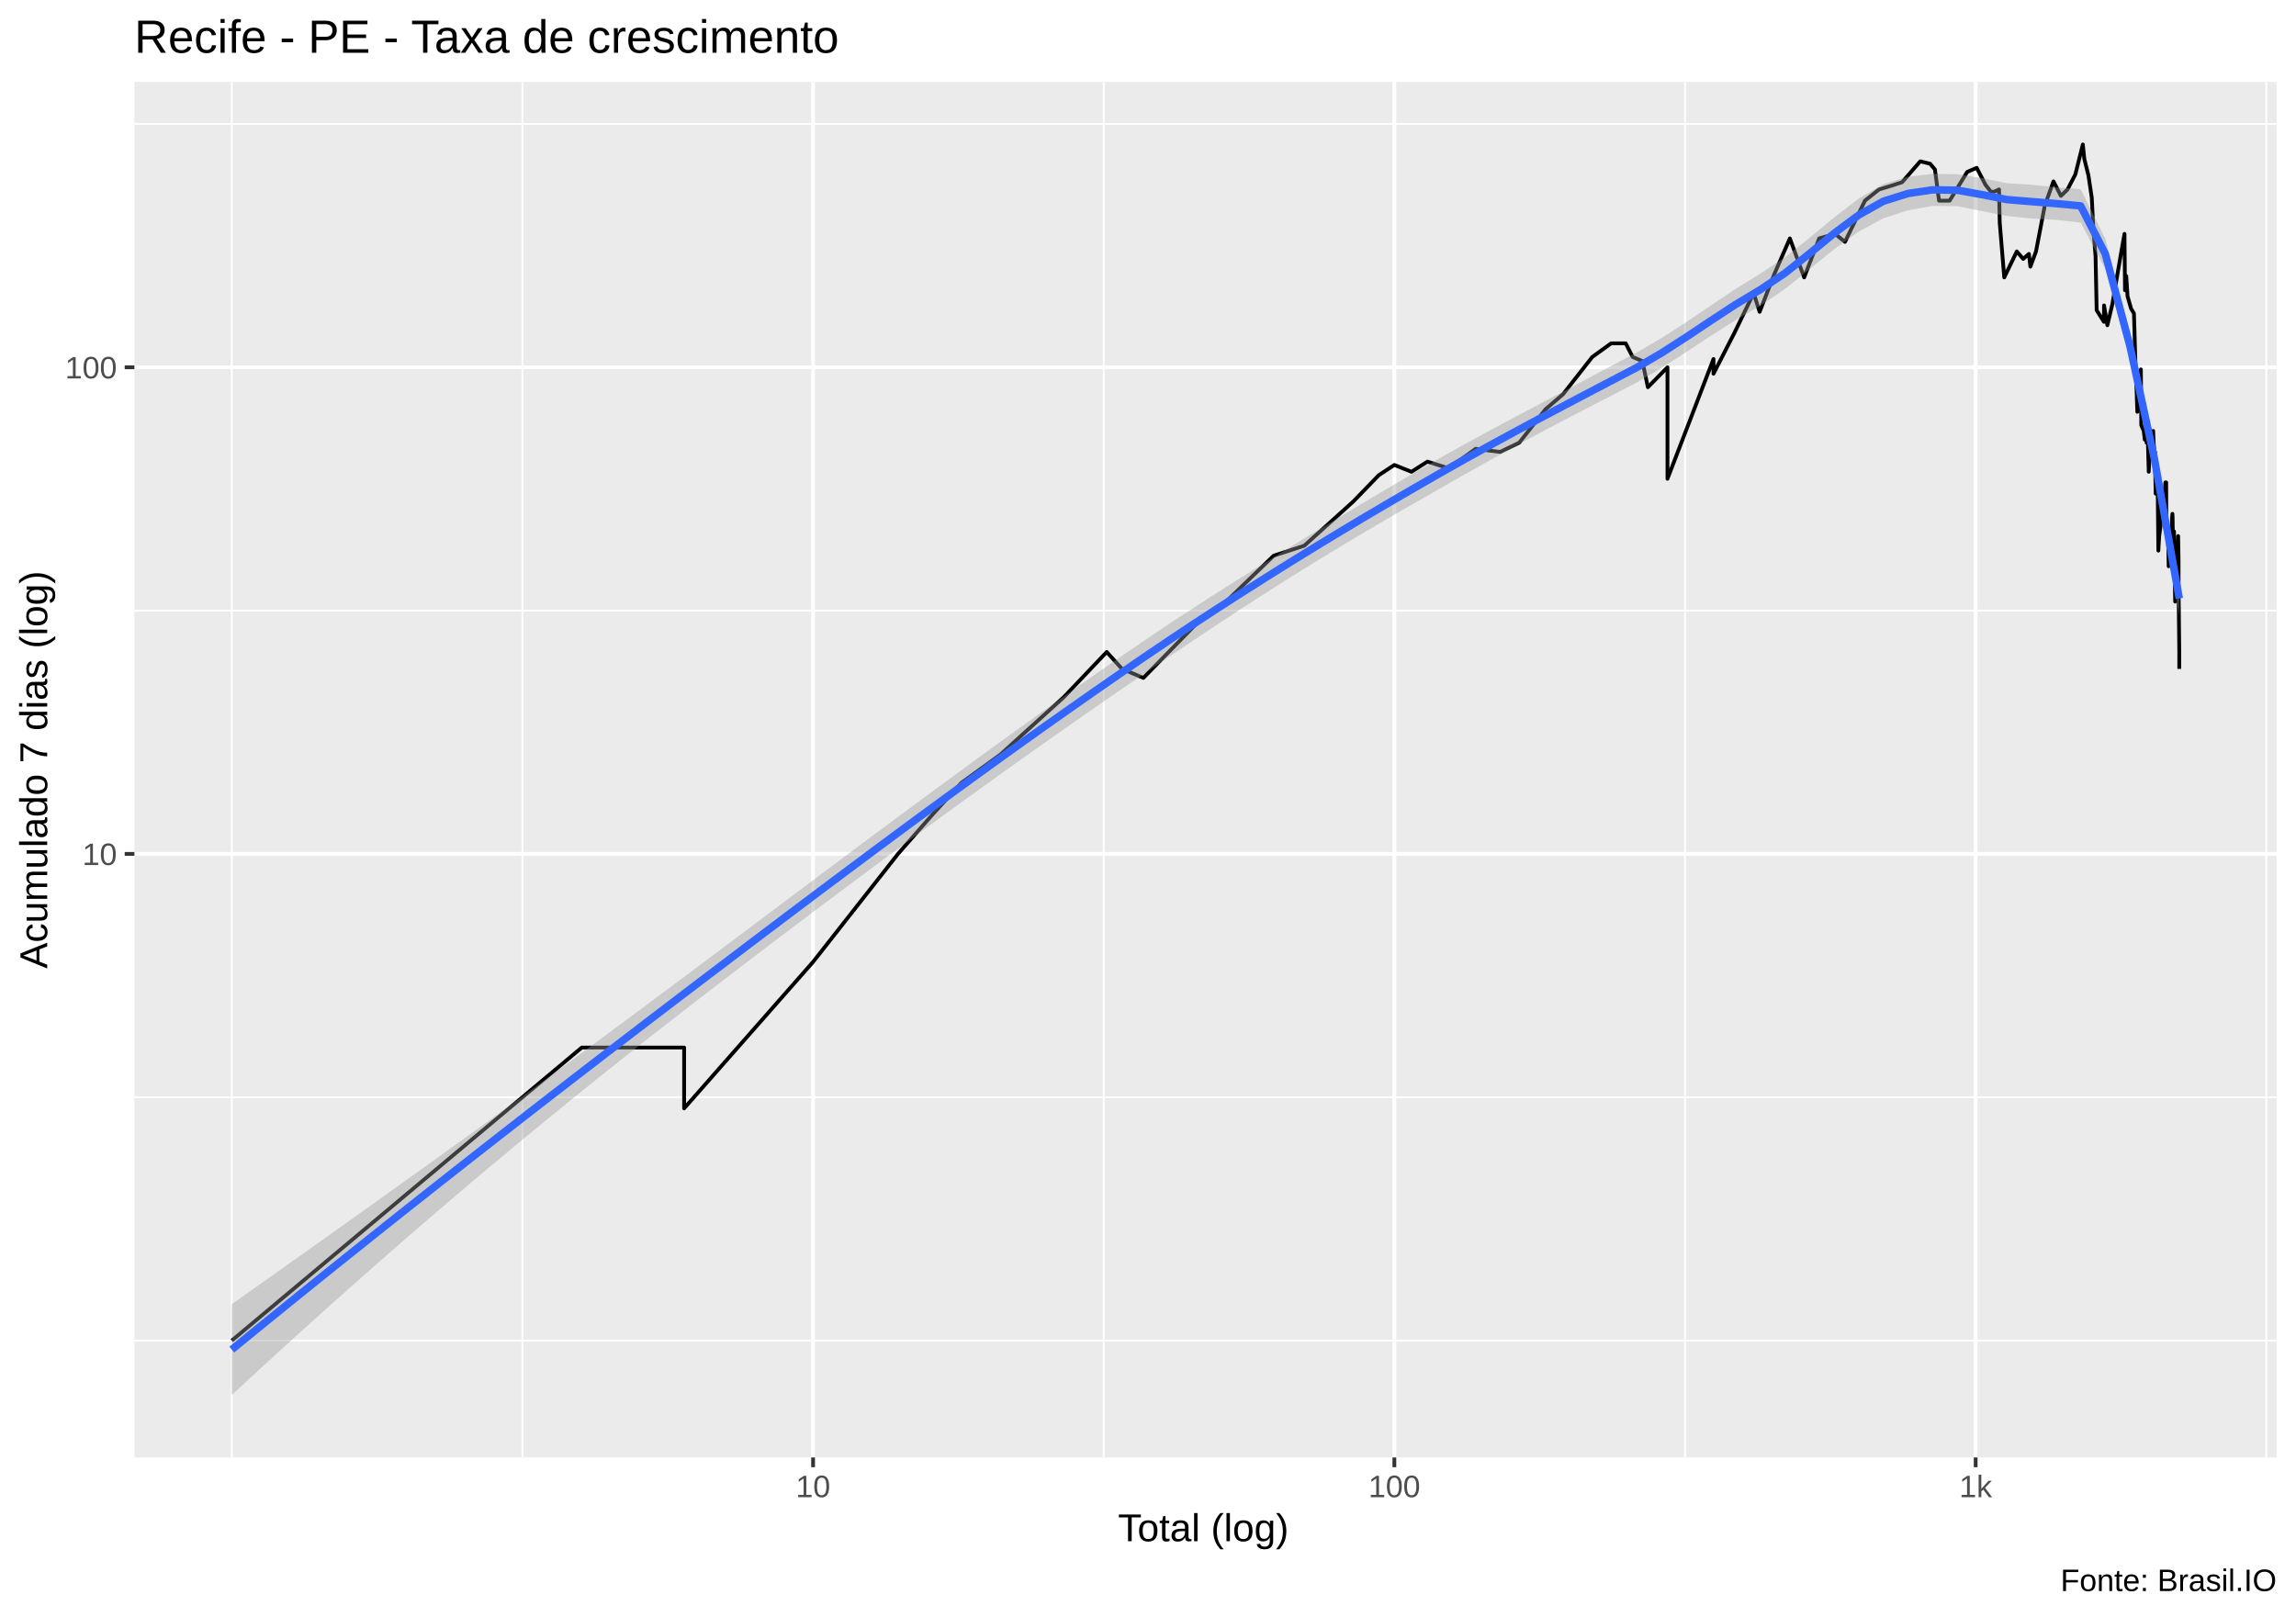
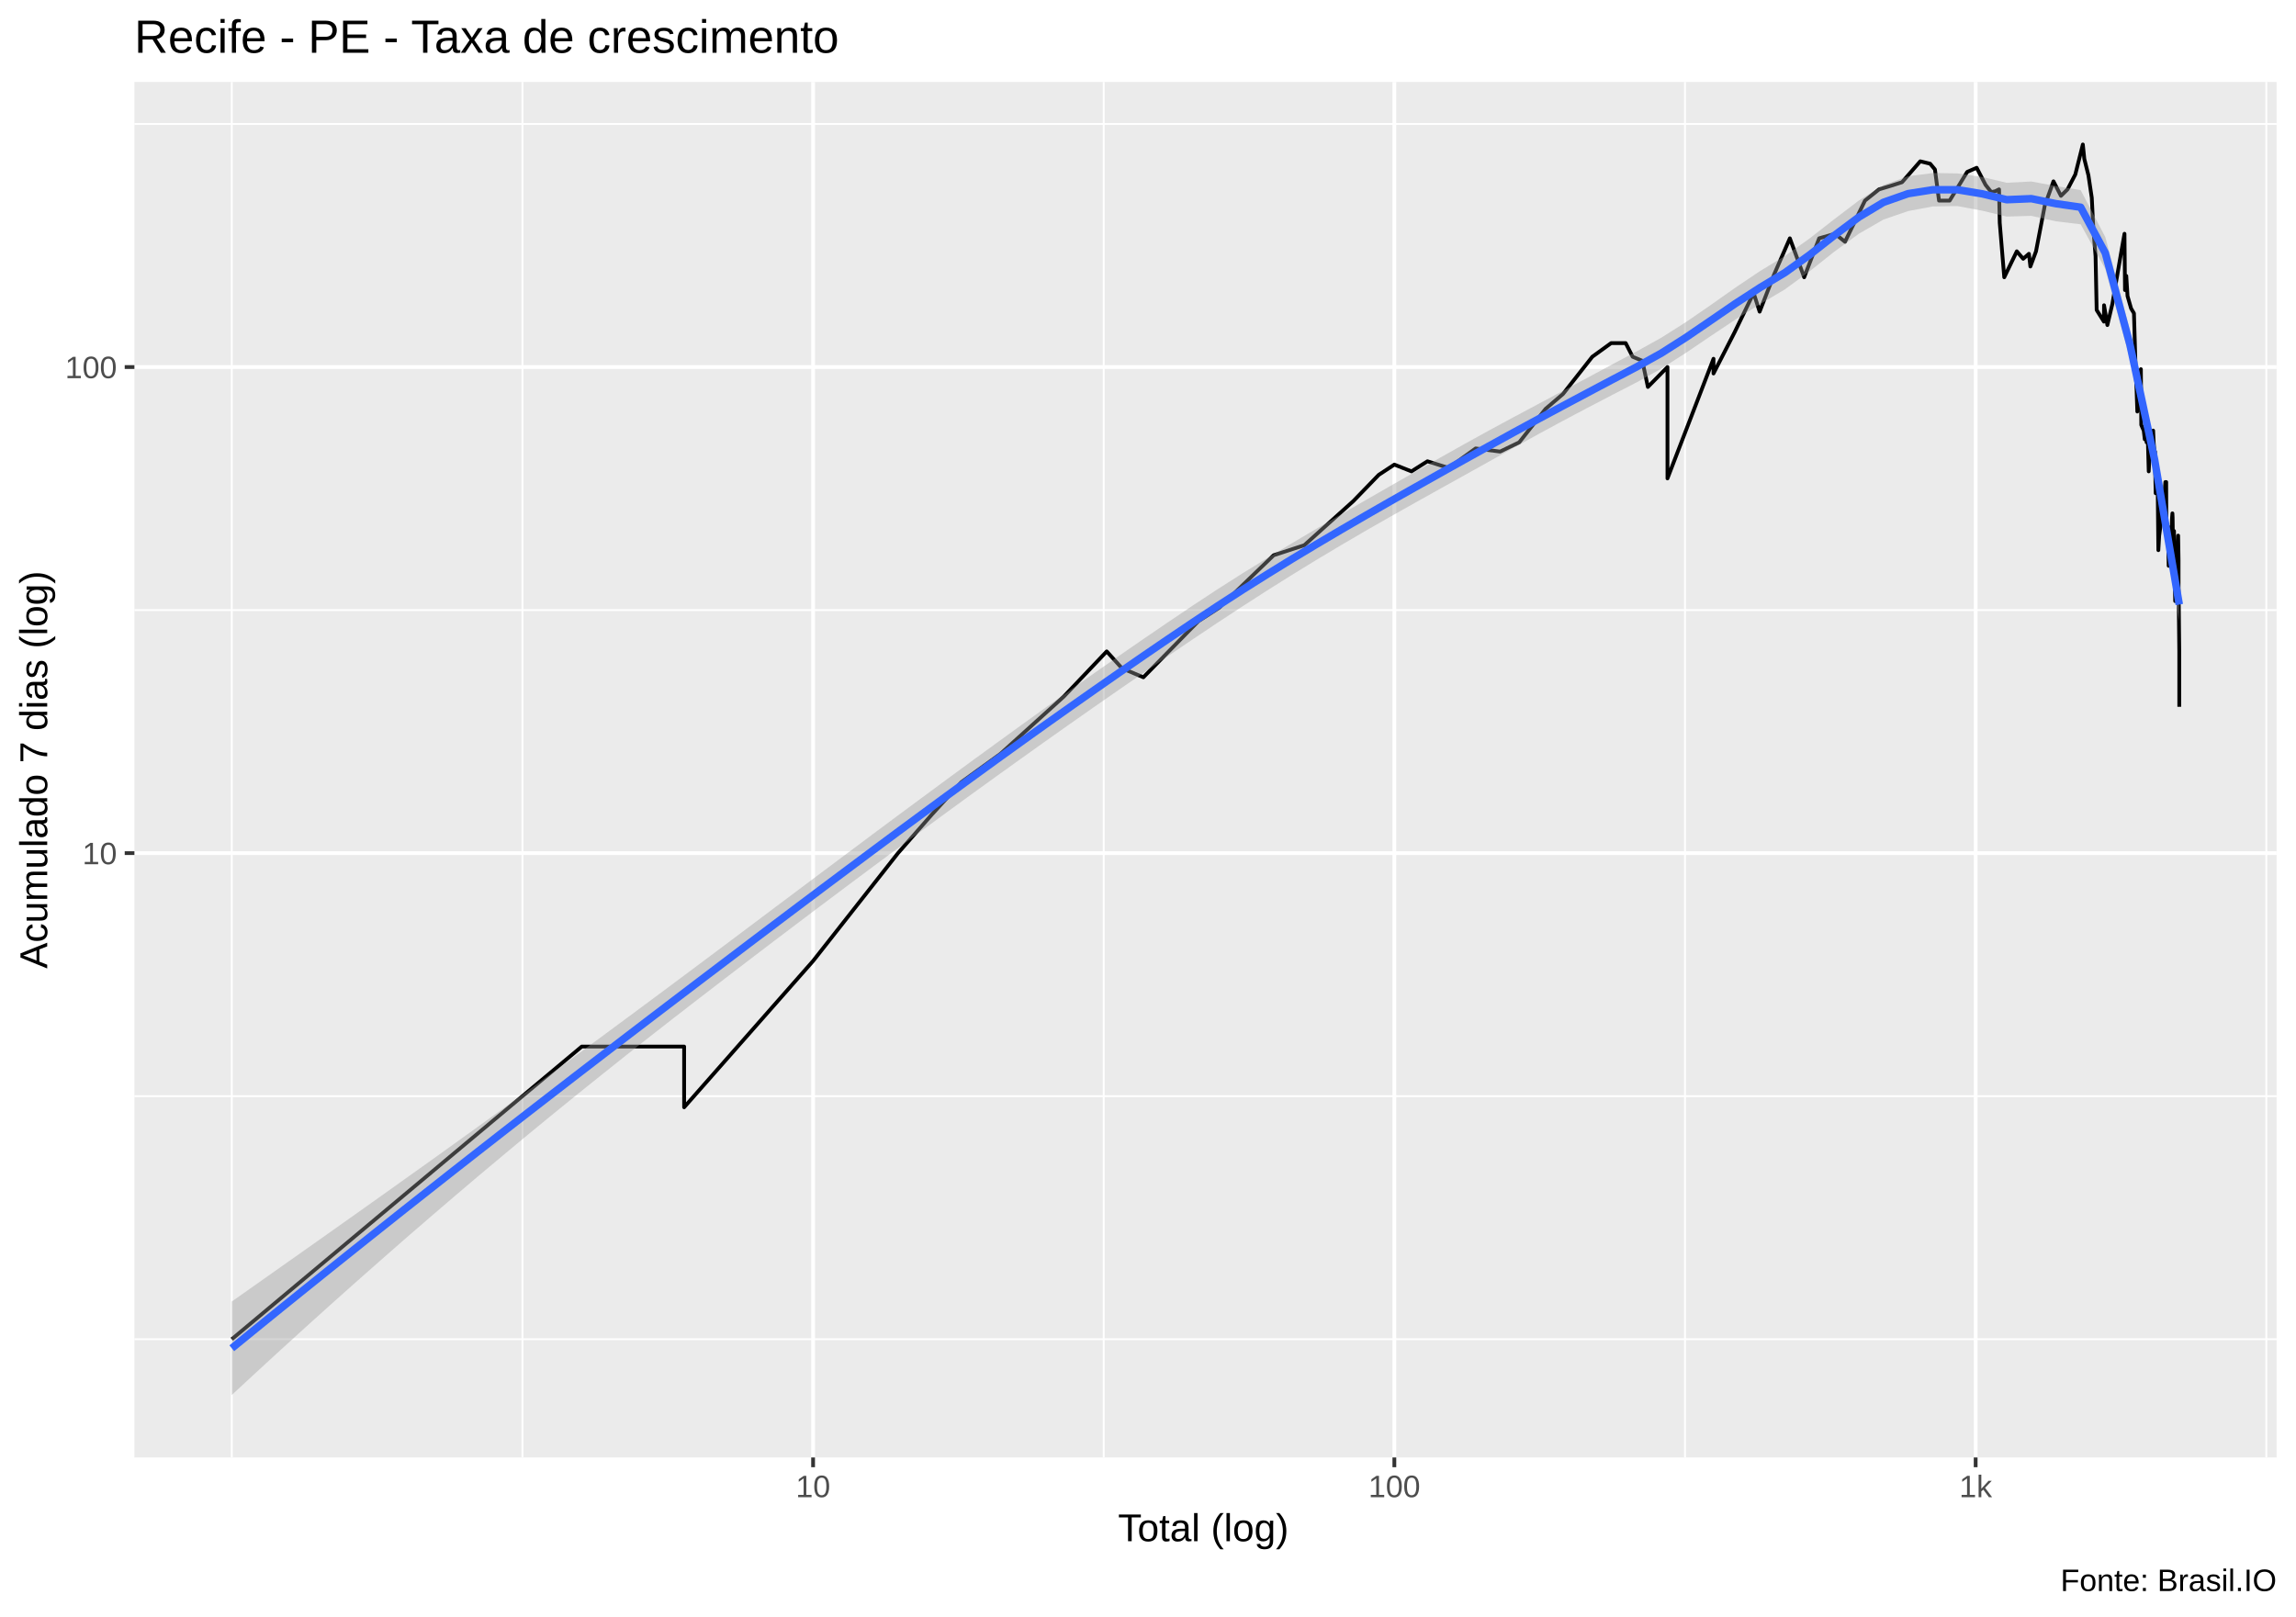
<svg xmlns="http://www.w3.org/2000/svg" viewBox="0 0 649.50 457.50">
  <defs>
    <style type="text/css">
    line, polyline, polygon, path, rect, circle {
      fill: none;
      stroke: #000000;
      stroke-linecap: round;
      stroke-linejoin: round;
      stroke-miterlimit: 10.00;
    }
  </style>
  </defs>
  <rect width="100%" height="100%" style="stroke: none; fill: #FFFFFF;" />
  <rect x="0.00" y="0" width="649.50" height="457.50" style="stroke-width: 1.07; stroke: #FFFFFF; fill: #FFFFFF;" />
  <defs>
    <clipPath id="cpMzguMDJ8NjQ0LjAyfDQxMi4zOHwyMy4xOQ==">
      <rect x="38.02" y="23.19" width="606.00" height="389.19" />
    </clipPath>
  </defs>
  <rect x="38.02" y="23.19" width="606.00" height="389.19" style="stroke-width: 1.07; stroke: none; fill: #EBEBEB;" clip-path="url(#cpMzguMDJ8NjQ0LjAyfDQxMi4zOHwyMy4xOQ==)" />
-   <polyline points="38.02,379.29 644.02,379.29 " style="stroke-width: 0.53; stroke: #FFFFFF; stroke-linecap: butt;" clip-path="url(#cpMzguMDJ8NjQ0LjAyfDQxMi4zOHwyMy4xOQ==)" />
-   <polyline points="38.02,310.45 644.02,310.45 " style="stroke-width: 0.53; stroke: #FFFFFF; stroke-linecap: butt;" clip-path="url(#cpMzguMDJ8NjQ0LjAyfDQxMi4zOHwyMy4xOQ==)" />
-   <polyline points="38.02,172.76 644.02,172.76 " style="stroke-width: 0.53; stroke: #FFFFFF; stroke-linecap: butt;" clip-path="url(#cpMzguMDJ8NjQ0LjAyfDQxMi4zOHwyMy4xOQ==)" />
+   <polyline points="38.02,378.91 644.02,378.91 " style="stroke-width: 0.53; stroke: #FFFFFF; stroke-linecap: butt;" clip-path="url(#cpMzguMDJ8NjQ0LjAyfDQxMi4zOHwyMy4xOQ==)" />
+   <polyline points="38.02,310.15 644.02,310.15 " style="stroke-width: 0.53; stroke: #FFFFFF; stroke-linecap: butt;" clip-path="url(#cpMzguMDJ8NjQ0LjAyfDQxMi4zOHwyMy4xOQ==)" />
+   <polyline points="38.02,172.61 644.02,172.61 " style="stroke-width: 0.53; stroke: #FFFFFF; stroke-linecap: butt;" clip-path="url(#cpMzguMDJ8NjQ0LjAyfDQxMi4zOHwyMy4xOQ==)" />
  <polyline points="38.02,35.08 644.02,35.08 " style="stroke-width: 0.53; stroke: #FFFFFF; stroke-linecap: butt;" clip-path="url(#cpMzguMDJ8NjQ0LjAyfDQxMi4zOHwyMy4xOQ==)" />
  <polyline points="65.57,412.38 65.57,23.19 " style="stroke-width: 0.53; stroke: #FFFFFF; stroke-linecap: butt;" clip-path="url(#cpMzguMDJ8NjQ0LjAyfDQxMi4zOHwyMy4xOQ==)" />
  <polyline points="147.79,412.38 147.79,23.19 " style="stroke-width: 0.53; stroke: #FFFFFF; stroke-linecap: butt;" clip-path="url(#cpMzguMDJ8NjQ0LjAyfDQxMi4zOHwyMy4xOQ==)" />
  <polyline points="312.22,412.38 312.22,23.19 " style="stroke-width: 0.53; stroke: #FFFFFF; stroke-linecap: butt;" clip-path="url(#cpMzguMDJ8NjQ0LjAyfDQxMi4zOHwyMy4xOQ==)" />
  <polyline points="476.66,412.38 476.66,23.19 " style="stroke-width: 0.53; stroke: #FFFFFF; stroke-linecap: butt;" clip-path="url(#cpMzguMDJ8NjQ0LjAyfDQxMi4zOHwyMy4xOQ==)" />
  <polyline points="641.10,412.38 641.10,23.19 " style="stroke-width: 0.53; stroke: #FFFFFF; stroke-linecap: butt;" clip-path="url(#cpMzguMDJ8NjQ0LjAyfDQxMi4zOHwyMy4xOQ==)" />
-   <polyline points="38.02,241.60 644.02,241.60 " style="stroke-width: 1.07; stroke: #FFFFFF; stroke-linecap: butt;" clip-path="url(#cpMzguMDJ8NjQ0LjAyfDQxMi4zOHwyMy4xOQ==)" />
-   <polyline points="38.02,103.92 644.02,103.92 " style="stroke-width: 1.07; stroke: #FFFFFF; stroke-linecap: butt;" clip-path="url(#cpMzguMDJ8NjQ0LjAyfDQxMi4zOHwyMy4xOQ==)" />
+   <polyline points="38.02,241.38 644.02,241.38 " style="stroke-width: 1.07; stroke: #FFFFFF; stroke-linecap: butt;" clip-path="url(#cpMzguMDJ8NjQ0LjAyfDQxMi4zOHwyMy4xOQ==)" />
+   <polyline points="38.02,103.85 644.02,103.85 " style="stroke-width: 1.07; stroke: #FFFFFF; stroke-linecap: butt;" clip-path="url(#cpMzguMDJ8NjQ0LjAyfDQxMi4zOHwyMy4xOQ==)" />
  <polyline points="230.01,412.38 230.01,23.19 " style="stroke-width: 1.07; stroke: #FFFFFF; stroke-linecap: butt;" clip-path="url(#cpMzguMDJ8NjQ0LjAyfDQxMi4zOHwyMy4xOQ==)" />
  <polyline points="394.44,412.38 394.44,23.19 " style="stroke-width: 1.07; stroke: #FFFFFF; stroke-linecap: butt;" clip-path="url(#cpMzguMDJ8NjQ0LjAyfDQxMi4zOHwyMy4xOQ==)" />
  <polyline points="558.88,412.38 558.88,23.19 " style="stroke-width: 1.07; stroke: #FFFFFF; stroke-linecap: butt;" clip-path="url(#cpMzguMDJ8NjQ0LjAyfDQxMi4zOHwyMy4xOQ==)" />
-   <polyline points="65.57,379.29 115.07,337.84 144.02,313.60 164.57,296.39 164.57,296.39 164.57,296.39 164.57,296.39 180.50,296.39 193.53,296.39 193.53,313.60 230.01,272.15 254.03,241.60 263.57,230.70 271.98,221.48 282.99,213.50 300.94,197.24 313.07,184.47 317.40,189.25 323.44,191.80 338.99,175.91 344.94,172.05 360.30,157.23 368.97,154.39 382.84,141.88 390.02,134.46 394.44,131.55 399.28,133.48 403.80,130.61 409.81,132.50 417.44,126.98 424.35,127.87 429.77,125.25 437.21,115.79 442.14,111.56 450.43,101.00 455.76,97.14 459.88,97.14 461.85,101.00 464.58,102.15 466.16,109.56 471.70,103.92 471.70,120.33 471.70,135.47 484.72,101.57 484.72,105.74 490.72,94.02 496.07,82.95 497.77,88.23 501.86,77.71 506.32,67.46 510.37,78.49 514.61,67.46 519.11,66.17 521.92,68.44 527.57,56.77 531.55,53.60 534.92,52.58 538.05,51.57 543.21,45.65 546.00,46.33 547.36,47.95 548.52,56.77 551.52,56.77 556.48,48.65 559.17,47.48 561.68,52.32 563.31,54.38 564.44,54.12 565.49,53.60 565.69,63.07 566.97,78.49 570.52,71.14 572.32,73.25 573.95,71.84 574.36,75.44 575.95,71.14 578.44,58.15 580.89,51.32 583.01,55.43 584.87,53.60 587.07,49.37 589.20,40.88 589.62,44.97 590.78,49.61 591.73,55.96 592.18,64.91 592.80,72.54 593.11,87.77 595.16,91.06 595.20,86.42 596.14,92.03 597.57,85.97 598.56,80.07 600.10,71.14 600.98,66.17 601.13,82.12 601.49,78.10 601.84,83.80 602.85,87.32 603.66,88.69 604.08,102.74 604.42,110.89 604.61,116.52 604.64,109.56 605.62,104.52 605.73,120.33 606.43,121.92 606.72,124.40 607.16,121.92 607.23,125.25 607.45,119.55 607.84,133.48 608.27,125.25 609.09,121.92 609.23,125.25 609.52,128.77 609.62,127.87 609.66,132.50 609.80,139.67 610.35,135.47 610.56,155.79 610.80,151.67 611.15,149.07 611.32,146.57 611.39,145.37 611.70,139.67 612.17,141.88 612.54,136.49 612.78,136.49 612.81,146.57 612.88,150.35 612.98,149.07 613.28,149.07 613.48,160.22 613.91,157.23 614.24,153.01 614.44,146.57 614.54,145.37 614.60,146.57 614.70,154.39 614.99,150.35 615.16,161.78 615.32,170.21 615.64,163.37 615.71,165.01 615.83,161.78 616.16,151.67 616.28,158.71 616.28,166.69 616.35,172.05 616.48,184.47 616.48,189.25 " style="stroke-width: 1.07; stroke-linecap: butt;" clip-path="url(#cpMzguMDJ8NjQ0LjAyfDQxMi4zOHwyMy4xOQ==)" />
-   <polygon points="65.57,369.00 72.54,364.06 79.51,359.12 86.49,354.17 93.46,349.21 100.44,344.25 107.41,339.27 114.38,334.28 121.36,329.28 128.33,324.27 135.30,319.24 142.28,314.18 149.25,309.11 156.22,304.01 163.20,298.90 170.17,293.76 177.14,288.60 184.12,283.42 191.09,278.22 198.06,273.01 205.04,267.78 212.01,262.55 218.98,257.31 225.96,252.08 232.93,246.85 239.91,241.63 246.88,236.43 253.85,231.25 260.83,226.09 267.80,220.95 274.77,215.85 281.75,210.78 288.72,205.75 295.69,200.76 302.67,195.82 309.64,190.92 316.61,186.09 323.59,181.31 330.56,176.62 337.53,172.04 344.51,167.56 351.48,163.15 358.46,158.80 365.43,154.50 372.40,150.25 379.38,146.03 386.35,141.85 393.32,137.72 400.30,133.64 407.27,129.63 414.24,125.72 421.22,121.92 428.19,118.19 435.16,114.50 442.14,110.80 449.11,107.10 456.08,103.39 463.06,99.69 470.03,95.64 477.00,91.15 483.98,86.43 490.95,81.74 497.93,77.45 504.90,72.82 511.87,67.31 518.85,61.52 525.82,56.16 532.79,52.10 539.77,49.99 546.74,49.18 553.71,49.31 560.69,50.40 567.66,51.83 574.63,52.26 581.61,52.99 588.58,53.55 595.55,67.54 602.53,94.02 609.50,127.15 616.48,164.42 616.48,174.23 609.50,133.00 602.53,101.84 595.55,76.11 588.58,62.98 581.61,62.20 574.63,61.83 567.66,61.10 560.69,59.74 553.71,58.33 546.74,58.25 539.77,59.49 532.79,61.76 525.82,65.51 518.85,70.50 511.87,76.18 504.90,81.80 497.93,86.50 490.95,90.59 483.98,95.02 477.00,99.60 470.03,104.11 463.06,108.20 456.08,111.82 449.11,115.41 442.14,119.03 435.16,122.72 428.19,126.50 421.22,130.37 414.24,134.29 407.27,138.26 400.30,142.25 393.32,146.28 386.35,150.37 379.38,154.53 372.40,158.77 365.43,163.10 358.46,167.51 351.48,172.01 344.51,176.59 337.53,181.23 330.56,185.92 323.59,190.66 316.61,195.44 309.64,200.26 302.67,205.12 295.69,210.02 288.72,214.97 281.75,219.95 274.77,224.97 267.80,230.03 260.83,235.12 253.85,240.25 246.88,245.41 239.91,250.61 232.93,255.83 225.96,261.08 218.98,266.36 212.01,271.67 205.04,277.01 198.06,282.37 191.09,287.77 184.12,293.21 177.14,298.70 170.17,304.25 163.20,309.85 156.22,315.52 149.25,321.24 142.28,327.03 135.30,332.88 128.33,338.79 121.36,344.76 114.38,350.80 107.41,356.89 100.44,363.05 93.46,369.26 86.49,375.53 79.51,381.86 72.54,388.24 65.57,394.69 " style="stroke-width: 0.00; stroke: none; fill: #999999; fill-opacity: 0.40;" clip-path="url(#cpMzguMDJ8NjQ0LjAyfDQxMi4zOHwyMy4xOQ==)" />
-   <polyline points="65.57,369.00 72.54,364.06 79.51,359.12 86.49,354.17 93.46,349.21 100.44,344.25 107.41,339.27 114.38,334.28 121.36,329.28 128.33,324.27 135.30,319.24 142.28,314.18 149.25,309.11 156.22,304.01 163.20,298.90 170.17,293.76 177.14,288.60 184.12,283.42 191.09,278.22 198.06,273.01 205.04,267.78 212.01,262.55 218.98,257.31 225.96,252.08 232.93,246.85 239.91,241.63 246.88,236.43 253.85,231.25 260.83,226.09 267.80,220.95 274.77,215.85 281.75,210.78 288.72,205.75 295.69,200.76 302.67,195.82 309.64,190.92 316.61,186.09 323.59,181.31 330.56,176.62 337.53,172.04 344.51,167.56 351.48,163.15 358.46,158.80 365.43,154.50 372.40,150.25 379.38,146.03 386.35,141.85 393.32,137.72 400.30,133.64 407.27,129.63 414.24,125.72 421.22,121.92 428.19,118.19 435.16,114.50 442.14,110.80 449.11,107.10 456.08,103.39 463.06,99.69 470.03,95.64 477.00,91.15 483.98,86.43 490.95,81.74 497.93,77.45 504.90,72.82 511.87,67.31 518.85,61.52 525.82,56.16 532.79,52.10 539.77,49.99 546.74,49.18 553.71,49.31 560.69,50.40 567.66,51.83 574.63,52.26 581.61,52.99 588.58,53.55 595.55,67.54 602.53,94.02 609.50,127.15 616.48,164.42 " style="stroke-width: 2.13; stroke: none;" clip-path="url(#cpMzguMDJ8NjQ0LjAyfDQxMi4zOHwyMy4xOQ==)" />
-   <polyline points="616.48,174.23 609.50,133.00 602.53,101.84 595.55,76.11 588.58,62.98 581.61,62.20 574.63,61.83 567.66,61.10 560.69,59.74 553.71,58.33 546.74,58.25 539.77,59.49 532.79,61.76 525.82,65.51 518.85,70.50 511.87,76.18 504.90,81.80 497.93,86.50 490.95,90.59 483.98,95.02 477.00,99.60 470.03,104.11 463.06,108.20 456.08,111.82 449.11,115.41 442.14,119.03 435.16,122.72 428.19,126.50 421.22,130.37 414.24,134.29 407.27,138.26 400.30,142.25 393.32,146.28 386.35,150.37 379.38,154.53 372.40,158.77 365.43,163.10 358.46,167.51 351.48,172.01 344.51,176.59 337.53,181.23 330.56,185.92 323.59,190.66 316.61,195.44 309.64,200.26 302.67,205.12 295.69,210.02 288.72,214.97 281.75,219.95 274.77,224.97 267.80,230.03 260.83,235.12 253.85,240.25 246.88,245.41 239.91,250.61 232.93,255.83 225.96,261.08 218.98,266.36 212.01,271.67 205.04,277.01 198.06,282.37 191.09,287.77 184.12,293.21 177.14,298.70 170.17,304.25 163.20,309.85 156.22,315.52 149.25,321.24 142.28,327.03 135.30,332.88 128.33,338.79 121.36,344.76 114.38,350.80 107.41,356.89 100.44,363.05 93.46,369.26 86.49,375.53 79.51,381.86 72.54,388.24 65.57,394.69 " style="stroke-width: 2.13; stroke: none;" clip-path="url(#cpMzguMDJ8NjQ0LjAyfDQxMi4zOHwyMy4xOQ==)" />
-   <polyline points="65.57,381.85 72.54,376.15 79.51,370.49 86.49,364.85 93.46,359.23 100.44,353.65 107.41,348.08 114.38,342.54 121.36,337.02 128.33,331.53 135.30,326.06 142.28,320.60 149.25,315.17 156.22,309.76 163.20,304.37 170.17,299.00 177.14,293.65 184.12,288.31 191.09,283.00 198.06,277.69 205.04,272.40 212.01,267.11 218.98,261.84 225.96,256.58 232.93,251.34 239.91,246.12 246.88,240.92 253.85,235.75 260.83,230.60 267.80,225.49 274.77,220.41 281.75,215.36 288.72,210.36 295.69,205.39 302.67,200.47 309.64,195.59 316.61,190.76 323.59,185.98 330.56,181.27 337.53,176.63 344.51,172.07 351.48,167.58 358.46,163.16 365.43,158.80 372.40,154.51 379.38,150.28 386.35,146.11 393.32,142.00 400.30,137.95 407.27,133.94 414.24,130.00 421.22,126.14 428.19,122.35 435.16,118.61 442.14,114.92 449.11,111.25 456.08,107.60 463.06,103.95 470.03,99.87 477.00,95.38 483.98,90.72 490.95,86.16 497.93,81.97 504.90,77.31 511.87,71.75 518.85,66.01 525.82,60.83 532.79,56.93 539.77,54.74 546.74,53.71 553.71,53.82 560.69,55.07 567.66,56.46 574.63,57.04 581.61,57.60 588.58,58.26 595.55,71.83 602.53,97.93 609.50,130.07 616.48,169.33 " style="stroke-width: 2.13; stroke: #3366FF; stroke-linecap: butt;" clip-path="url(#cpMzguMDJ8NjQ0LjAyfDQxMi4zOHwyMy4xOQ==)" />
+   <polyline points="65.57,378.91 115.07,337.51 144.02,313.29 164.57,296.11 164.57,296.11 164.57,296.11 164.57,296.11 180.50,296.11 193.53,296.11 193.53,313.29 230.01,271.89 254.03,241.38 263.57,230.49 271.98,221.28 282.99,213.31 300.94,197.07 313.07,184.31 317.40,189.09 323.44,191.63 338.99,175.76 344.94,171.91 360.30,157.10 368.97,154.26 382.84,141.77 390.02,134.36 394.44,131.45 399.28,133.37 403.80,130.51 409.81,132.40 417.44,126.88 424.35,127.77 429.77,125.15 437.21,115.70 442.14,111.48 450.43,100.94 455.76,97.08 459.88,97.08 461.85,100.94 464.58,102.08 466.16,109.48 471.70,103.85 471.70,120.24 471.70,135.36 484.72,101.51 484.72,105.67 490.72,93.96 496.07,82.90 497.77,88.18 501.86,77.67 506.32,67.43 510.37,78.45 514.61,67.43 519.11,66.14 521.92,68.41 527.57,56.76 531.55,53.58 534.92,52.56 538.05,51.56 543.21,45.64 546.00,46.32 547.36,47.94 548.52,56.76 551.52,56.76 556.48,48.64 559.17,47.47 561.68,52.31 563.31,54.36 564.44,54.10 565.49,53.58 565.69,63.05 566.97,78.45 570.52,71.11 572.32,73.22 573.95,71.81 574.36,75.40 575.95,71.11 578.44,58.13 580.89,51.31 583.01,55.41 584.87,53.58 587.07,49.36 589.20,40.88 589.62,44.97 590.78,49.60 591.73,55.95 592.18,64.89 592.80,72.51 593.11,87.72 595.16,91.00 595.20,86.37 596.14,91.97 597.57,85.92 598.56,80.03 600.10,71.11 600.98,66.14 601.13,82.07 601.49,78.06 601.84,83.75 602.85,87.27 603.66,88.64 604.08,102.67 604.42,110.81 604.61,116.44 604.64,109.48 605.62,104.45 605.73,120.24 606.43,121.83 606.72,124.31 607.16,121.83 607.23,125.15 607.45,119.46 607.84,133.37 608.27,125.15 609.09,121.83 609.23,125.15 609.52,128.67 609.62,127.77 609.66,132.40 609.80,139.56 610.35,135.36 610.56,155.66 610.80,151.54 611.15,148.95 611.32,146.46 611.39,145.25 611.70,139.56 612.17,141.77 612.54,136.39 612.78,136.39 612.81,146.46 612.88,150.23 612.98,148.95 613.28,148.95 613.48,160.09 613.91,157.10 614.24,152.89 614.44,146.46 614.54,145.25 614.60,146.46 614.70,154.26 614.99,150.23 615.16,161.64 615.32,170.07 615.64,163.24 615.71,164.87 615.83,161.64 616.16,151.54 616.28,158.58 616.28,166.55 616.35,171.91 616.48,184.31 616.48,189.09 616.48,199.98 " style="stroke-width: 1.07; stroke-linecap: butt;" clip-path="url(#cpMzguMDJ8NjQ0LjAyfDQxMi4zOHwyMy4xOQ==)" />
+   <polygon points="65.57,368.24 72.54,363.33 79.51,358.41 86.49,353.49 93.46,348.56 100.44,343.62 107.41,338.67 114.38,333.70 121.36,328.73 128.33,323.73 135.30,318.72 142.28,313.68 149.25,308.62 156.22,303.54 163.20,298.44 170.17,293.32 177.14,288.17 184.12,283.00 191.09,277.81 198.06,272.61 205.04,267.39 212.01,262.16 218.98,256.92 225.96,251.69 232.93,246.46 239.91,241.24 246.88,236.03 253.85,230.84 260.83,225.68 267.80,220.53 274.77,215.42 281.75,210.34 288.72,205.29 295.69,200.28 302.67,195.31 309.64,190.39 316.61,185.52 323.59,180.70 330.56,175.95 337.53,171.25 344.51,166.66 351.48,162.22 358.46,157.92 365.43,153.72 372.40,149.60 379.38,145.53 386.35,141.49 393.32,137.49 400.30,133.51 407.27,129.56 414.24,125.64 421.22,121.79 428.19,118.02 435.16,114.30 442.14,110.58 449.11,106.85 456.08,103.10 463.06,99.38 470.03,95.50 477.00,91.08 483.98,86.27 490.95,81.35 497.93,76.67 504.90,72.43 511.87,67.49 518.85,62.05 525.82,56.74 532.79,52.37 539.77,49.86 546.74,48.96 553.71,49.06 560.69,50.06 567.66,51.71 574.63,51.35 581.61,52.65 588.58,53.79 595.55,67.06 602.53,93.42 609.50,126.94 616.48,166.06 616.48,176.02 609.50,133.12 602.53,101.63 595.55,76.09 588.58,63.46 581.61,62.62 574.63,61.07 567.66,61.28 560.69,59.60 553.71,58.31 546.74,58.41 539.77,59.72 532.79,62.13 525.82,66.14 518.85,71.25 511.87,76.79 504.90,81.89 497.93,86.02 490.95,90.39 483.98,95.05 477.00,99.78 470.03,104.26 463.06,108.14 456.08,111.74 449.11,115.37 442.14,119.06 435.16,122.84 428.19,126.69 421.22,130.59 414.24,134.48 407.27,138.36 400.30,142.25 393.32,146.18 386.35,150.16 379.38,154.24 372.40,158.41 365.43,162.69 358.46,167.07 351.48,171.56 344.51,176.13 337.53,180.80 330.56,185.52 323.59,190.29 316.61,195.10 309.64,199.94 302.67,204.83 295.69,209.76 288.72,214.73 281.75,219.73 274.77,224.77 267.80,229.85 260.83,234.96 253.85,240.10 246.88,245.27 239.91,250.47 232.93,255.70 225.96,260.96 218.98,266.24 212.01,271.55 205.04,276.89 198.06,282.25 191.09,287.64 184.12,293.08 177.14,298.57 170.17,304.12 163.20,309.72 156.22,315.39 149.25,321.11 142.28,326.91 135.30,332.76 128.33,338.68 121.36,344.66 114.38,350.70 107.41,356.81 100.44,362.97 93.46,369.20 86.49,375.48 79.51,381.83 72.54,388.23 65.57,394.69 " style="stroke-width: 0.00; stroke: none; fill: #999999; fill-opacity: 0.40;" clip-path="url(#cpMzguMDJ8NjQ0LjAyfDQxMi4zOHwyMy4xOQ==)" />
+   <polyline points="65.57,368.24 72.54,363.33 79.51,358.41 86.49,353.49 93.46,348.56 100.44,343.62 107.41,338.67 114.38,333.70 121.36,328.73 128.33,323.73 135.30,318.72 142.28,313.68 149.25,308.62 156.22,303.54 163.20,298.44 170.17,293.32 177.14,288.17 184.12,283.00 191.09,277.81 198.06,272.61 205.04,267.39 212.01,262.16 218.98,256.92 225.96,251.69 232.93,246.46 239.91,241.24 246.88,236.03 253.85,230.84 260.83,225.68 267.80,220.53 274.77,215.42 281.75,210.34 288.72,205.29 295.69,200.28 302.67,195.31 309.64,190.39 316.61,185.52 323.59,180.70 330.56,175.95 337.53,171.25 344.51,166.66 351.48,162.22 358.46,157.92 365.43,153.72 372.40,149.60 379.38,145.53 386.35,141.49 393.32,137.49 400.30,133.51 407.27,129.56 414.24,125.64 421.22,121.79 428.19,118.02 435.16,114.30 442.14,110.58 449.11,106.85 456.08,103.10 463.06,99.38 470.03,95.50 477.00,91.08 483.98,86.27 490.95,81.35 497.93,76.67 504.90,72.43 511.87,67.49 518.85,62.05 525.82,56.74 532.79,52.37 539.77,49.86 546.74,48.96 553.71,49.06 560.69,50.06 567.66,51.71 574.63,51.35 581.61,52.65 588.58,53.79 595.55,67.06 602.53,93.42 609.50,126.94 616.48,166.06 " style="stroke-width: 2.13; stroke: none;" clip-path="url(#cpMzguMDJ8NjQ0LjAyfDQxMi4zOHwyMy4xOQ==)" />
+   <polyline points="616.48,176.02 609.50,133.12 602.53,101.63 595.55,76.09 588.58,63.46 581.61,62.62 574.63,61.07 567.66,61.28 560.69,59.60 553.71,58.31 546.74,58.41 539.77,59.72 532.79,62.13 525.82,66.14 518.85,71.25 511.87,76.79 504.90,81.89 497.93,86.02 490.95,90.39 483.98,95.05 477.00,99.78 470.03,104.26 463.06,108.14 456.08,111.74 449.11,115.37 442.14,119.06 435.16,122.84 428.19,126.69 421.22,130.59 414.24,134.48 407.27,138.36 400.30,142.25 393.32,146.18 386.35,150.16 379.38,154.24 372.40,158.41 365.43,162.69 358.46,167.07 351.48,171.56 344.51,176.13 337.53,180.80 330.56,185.52 323.59,190.29 316.61,195.10 309.64,199.94 302.67,204.83 295.69,209.76 288.72,214.73 281.75,219.73 274.77,224.77 267.80,229.85 260.83,234.96 253.85,240.10 246.88,245.27 239.91,250.47 232.93,255.70 225.96,260.96 218.98,266.24 212.01,271.55 205.04,276.89 198.06,282.25 191.09,287.64 184.12,293.08 177.14,298.57 170.17,304.12 163.20,309.72 156.22,315.39 149.25,321.11 142.28,326.91 135.30,332.76 128.33,338.68 121.36,344.66 114.38,350.70 107.41,356.81 100.44,362.97 93.46,369.20 86.49,375.48 79.51,381.83 72.54,388.23 65.57,394.69 " style="stroke-width: 2.13; stroke: none;" clip-path="url(#cpMzguMDJ8NjQ0LjAyfDQxMi4zOHwyMy4xOQ==)" />
+   <polyline points="65.57,381.47 72.54,375.78 79.51,370.12 86.49,364.49 93.46,358.88 100.44,353.30 107.41,347.74 114.38,342.20 121.36,336.69 128.33,331.20 135.30,325.74 142.28,320.29 149.25,314.87 156.22,309.47 163.20,304.08 170.17,298.72 177.14,293.37 184.12,288.04 191.09,282.73 198.06,277.43 205.04,272.14 212.01,266.85 218.98,261.58 225.96,256.32 232.93,251.08 239.91,245.86 246.88,240.65 253.85,235.47 260.83,230.32 267.80,225.19 274.77,220.10 281.75,215.03 288.72,210.01 295.69,205.02 302.67,200.07 309.64,195.17 316.61,190.31 323.59,185.49 330.56,180.73 337.53,176.03 344.51,171.40 351.48,166.89 358.46,162.50 365.43,158.20 372.40,154.00 379.38,149.88 386.35,145.83 393.32,141.83 400.30,137.88 407.27,133.96 414.24,130.06 421.22,126.19 428.19,122.35 435.16,118.57 442.14,114.82 449.11,111.11 456.08,107.42 463.06,103.76 470.03,99.88 477.00,95.43 483.98,90.66 490.95,85.87 497.93,81.34 504.90,77.16 511.87,72.14 518.85,66.65 525.82,61.44 532.79,57.25 539.77,54.79 546.74,53.69 553.71,53.68 560.69,54.83 567.66,56.50 574.63,56.21 581.61,57.63 588.58,58.63 595.55,71.57 602.53,97.52 609.50,130.03 616.48,171.04 " style="stroke-width: 2.13; stroke: #3366FF; stroke-linecap: butt;" clip-path="url(#cpMzguMDJ8NjQ0LjAyfDQxMi4zOHwyMy4xOQ==)" />
  <defs>
    <clipPath id="cpMC4wMHw2NDkuNTB8NDU3LjUwfDAuMDA=">
      <rect x="0.00" y="0.00" width="649.50" height="457.50" />
    </clipPath>
  </defs>
  <g clip-path="url(#cpMC4wMHw2NDkuNTB8NDU3LjUwfDAuMDA=)">
-     <text x="23.30" y="244.75" style="font-size: 8.80px; fill: #4D4D4D; font-family: Arial;" textLength="9.79px" lengthAdjust="spacingAndGlyphs">10</text>
+     <text x="23.30" y="244.53" style="font-size: 8.80px; fill: #4D4D4D; font-family: Arial;" textLength="9.79px" lengthAdjust="spacingAndGlyphs">10</text>
  </g>
  <g clip-path="url(#cpMC4wMHw2NDkuNTB8NDU3LjUwfDAuMDA=)">
-     <text x="18.41" y="107.07" style="font-size: 8.80px; fill: #4D4D4D; font-family: Arial;" textLength="14.68px" lengthAdjust="spacingAndGlyphs">100</text>
+     <text x="18.41" y="107.00" style="font-size: 8.80px; fill: #4D4D4D; font-family: Arial;" textLength="14.68px" lengthAdjust="spacingAndGlyphs">100</text>
  </g>
-   <polyline points="35.28,241.60 38.02,241.60 " style="stroke-width: 1.07; stroke: #333333; stroke-linecap: butt;" clip-path="url(#cpMC4wMHw2NDkuNTB8NDU3LjUwfDAuMDA=)" />
-   <polyline points="35.28,103.92 38.02,103.92 " style="stroke-width: 1.07; stroke: #333333; stroke-linecap: butt;" clip-path="url(#cpMC4wMHw2NDkuNTB8NDU3LjUwfDAuMDA=)" />
+   <polyline points="35.28,241.38 38.02,241.38 " style="stroke-width: 1.07; stroke: #333333; stroke-linecap: butt;" clip-path="url(#cpMC4wMHw2NDkuNTB8NDU3LjUwfDAuMDA=)" />
+   <polyline points="35.28,103.85 38.02,103.85 " style="stroke-width: 1.07; stroke: #333333; stroke-linecap: butt;" clip-path="url(#cpMC4wMHw2NDkuNTB8NDU3LjUwfDAuMDA=)" />
  <polyline points="230.01,415.12 230.01,412.38 " style="stroke-width: 1.07; stroke: #333333; stroke-linecap: butt;" clip-path="url(#cpMC4wMHw2NDkuNTB8NDU3LjUwfDAuMDA=)" />
  <polyline points="394.44,415.12 394.44,412.38 " style="stroke-width: 1.07; stroke: #333333; stroke-linecap: butt;" clip-path="url(#cpMC4wMHw2NDkuNTB8NDU3LjUwfDAuMDA=)" />
  <polyline points="558.88,415.12 558.88,412.38 " style="stroke-width: 1.07; stroke: #333333; stroke-linecap: butt;" clip-path="url(#cpMC4wMHw2NDkuNTB8NDU3LjUwfDAuMDA=)" />
  <g clip-path="url(#cpMC4wMHw2NDkuNTB8NDU3LjUwfDAuMDA=)">
    <text x="225.11" y="423.61" style="font-size: 8.80px; fill: #4D4D4D; font-family: Arial;" textLength="9.79px" lengthAdjust="spacingAndGlyphs">10</text>
  </g>
  <g clip-path="url(#cpMC4wMHw2NDkuNTB8NDU3LjUwfDAuMDA=)">
    <text x="387.10" y="423.61" style="font-size: 8.80px; fill: #4D4D4D; font-family: Arial;" textLength="14.68px" lengthAdjust="spacingAndGlyphs">100</text>
  </g>
  <g clip-path="url(#cpMC4wMHw2NDkuNTB8NDU3LjUwfDAuMDA=)">
    <text x="554.23" y="423.61" style="font-size: 8.80px; fill: #4D4D4D; font-family: Arial;" textLength="9.29px" lengthAdjust="spacingAndGlyphs">1k</text>
  </g>
  <g clip-path="url(#cpMC4wMHw2NDkuNTB8NDU3LjUwfDAuMDA=)">
    <text x="316.26" y="436.07" style="font-size: 11.00px; font-family: Arial;" textLength="49.52px" lengthAdjust="spacingAndGlyphs">Total (log)</text>
  </g>
  <g clip-path="url(#cpMC4wMHw2NDkuNTB8NDU3LjUwfDAuMDA=)">
    <text transform="translate(13.35,274.03) rotate(-90)" style="font-size: 11.00px; font-family: Arial;" textLength="112.50px" lengthAdjust="spacingAndGlyphs">Acumulado 7 dias (log)</text>
  </g>
  <g clip-path="url(#cpMC4wMHw2NDkuNTB8NDU3LjUwfDAuMDA=)">
    <text x="38.02" y="14.93" style="font-size: 13.20px; font-family: Arial;" textLength="201.00px" lengthAdjust="spacingAndGlyphs">Recife - PE - Taxa de crescimento</text>
  </g>
  <g clip-path="url(#cpMC4wMHw2NDkuNTB8NDU3LjUwfDAuMDA=)">
    <text x="582.89" y="450.17" style="font-size: 8.80px; font-family: Arial;" textLength="61.13px" lengthAdjust="spacingAndGlyphs">Fonte: Brasil.IO</text>
  </g>
</svg>
